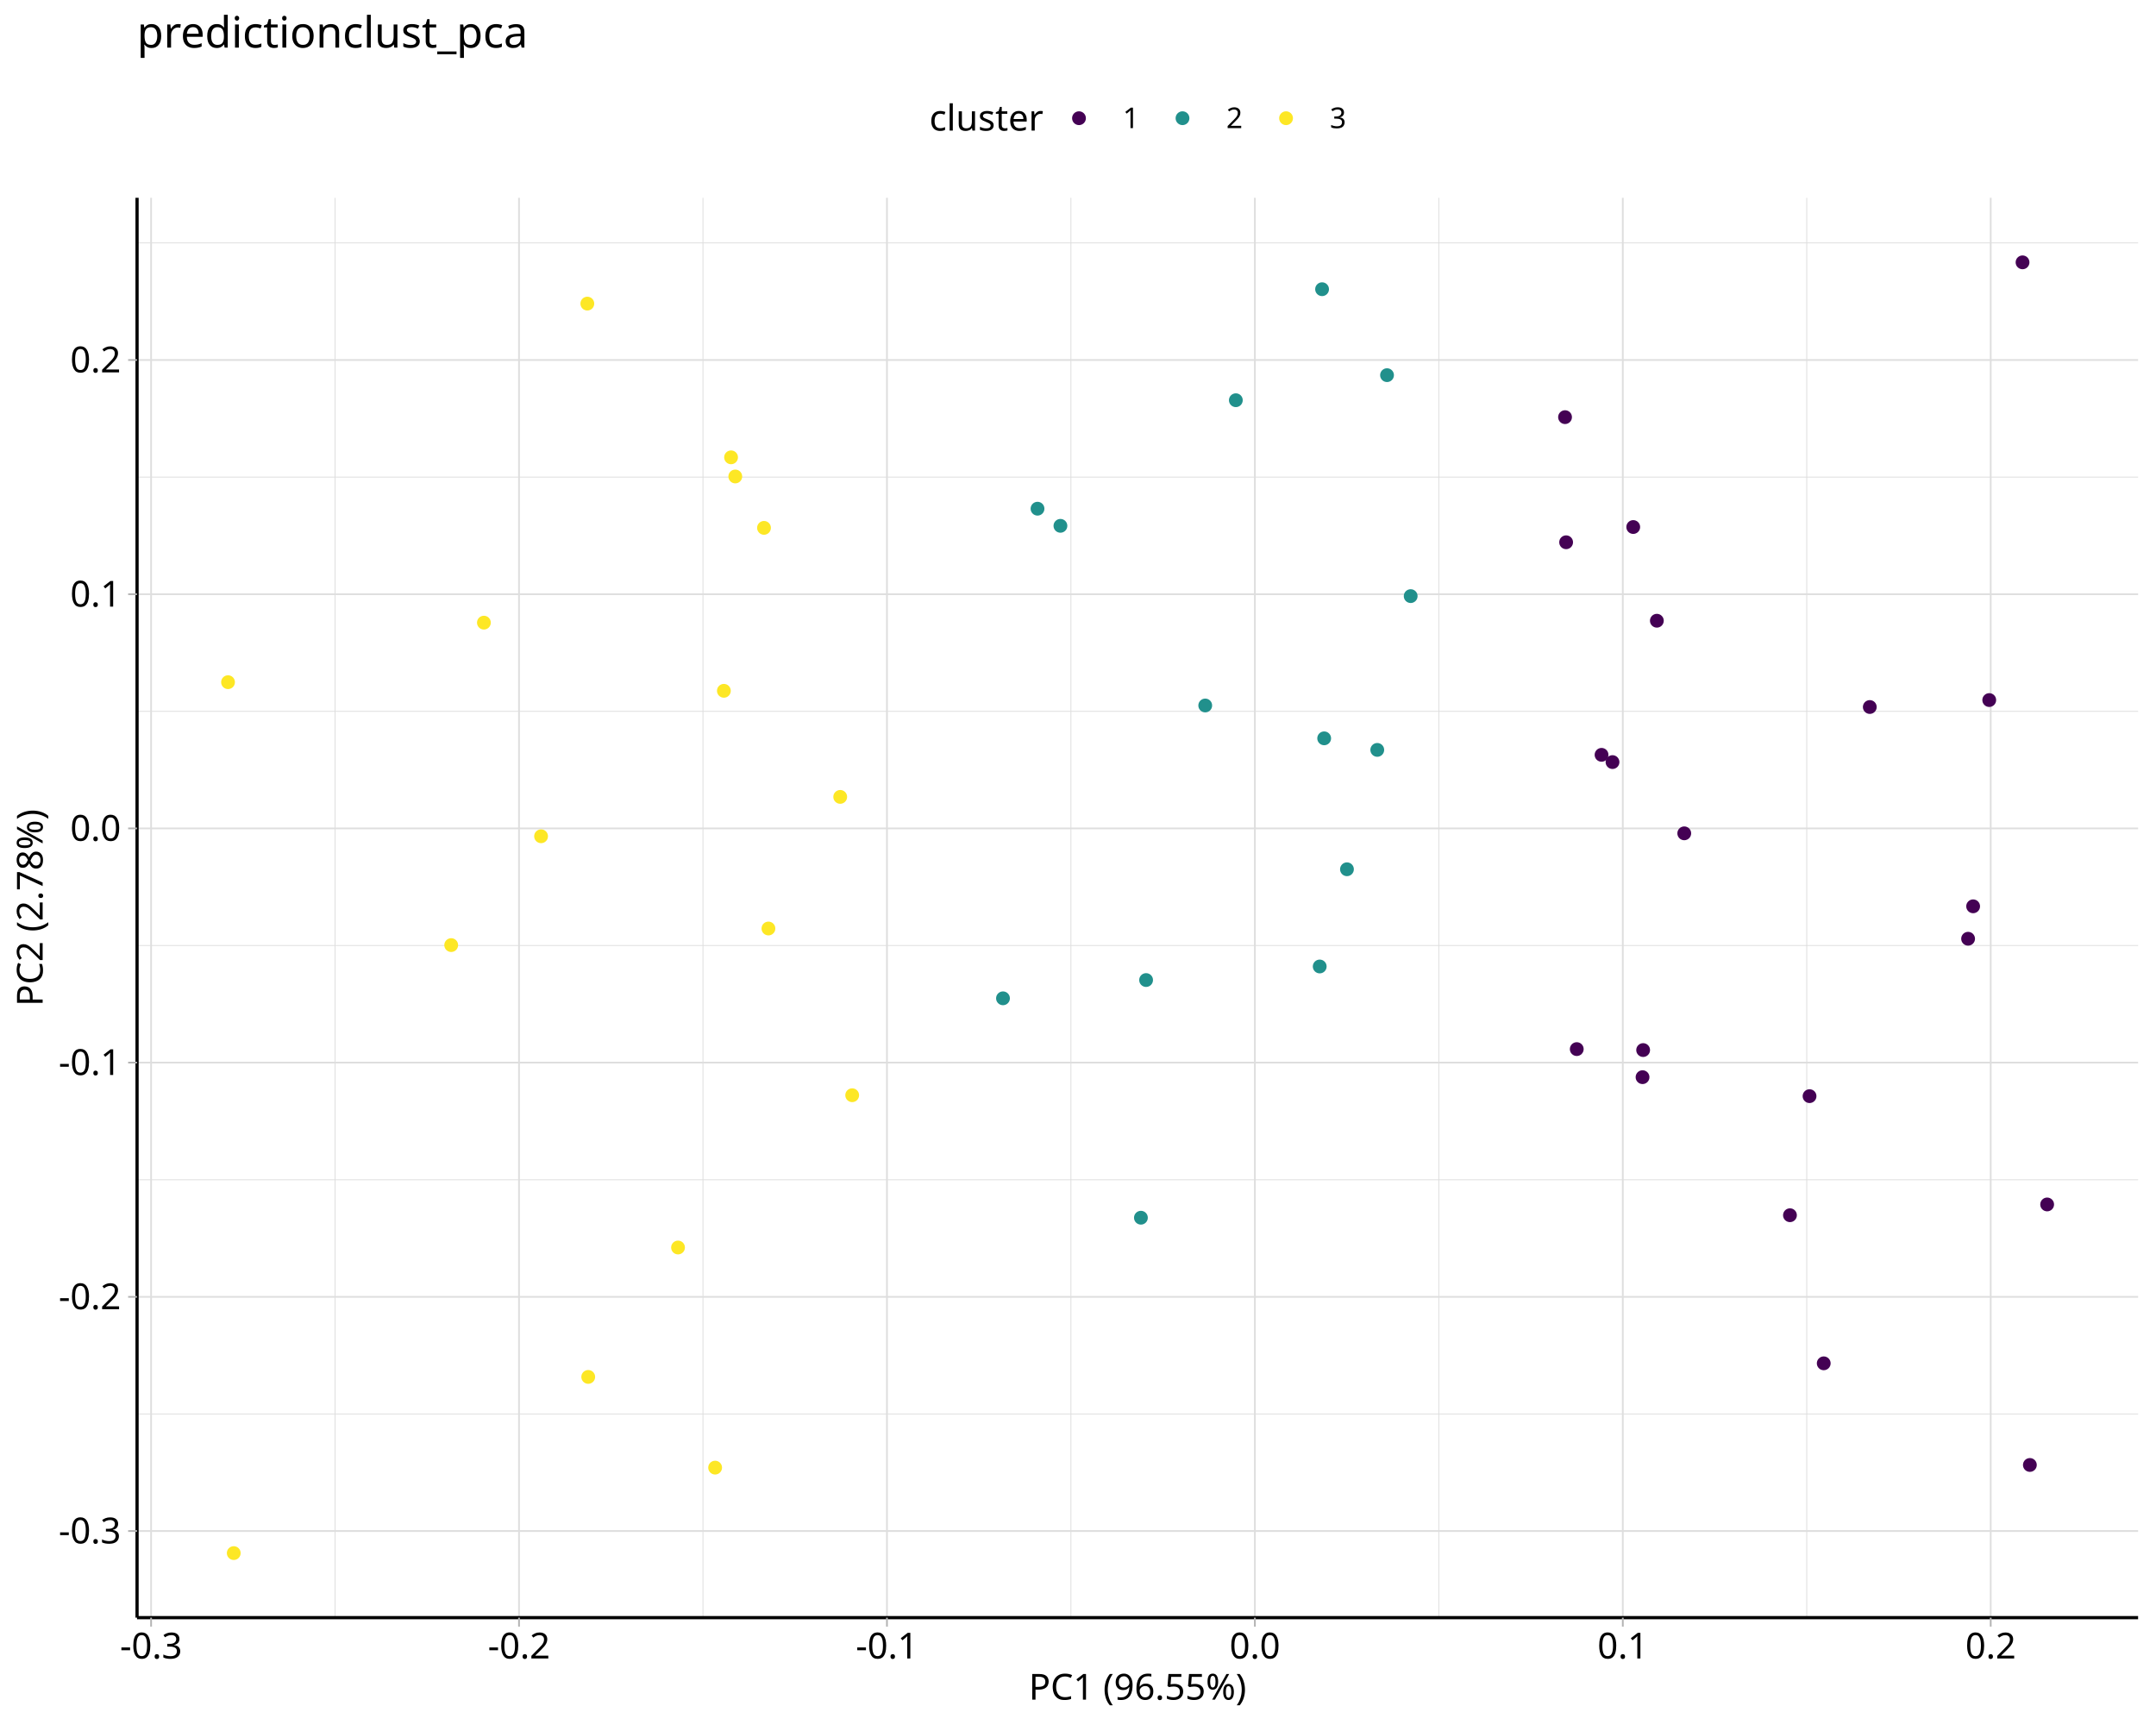
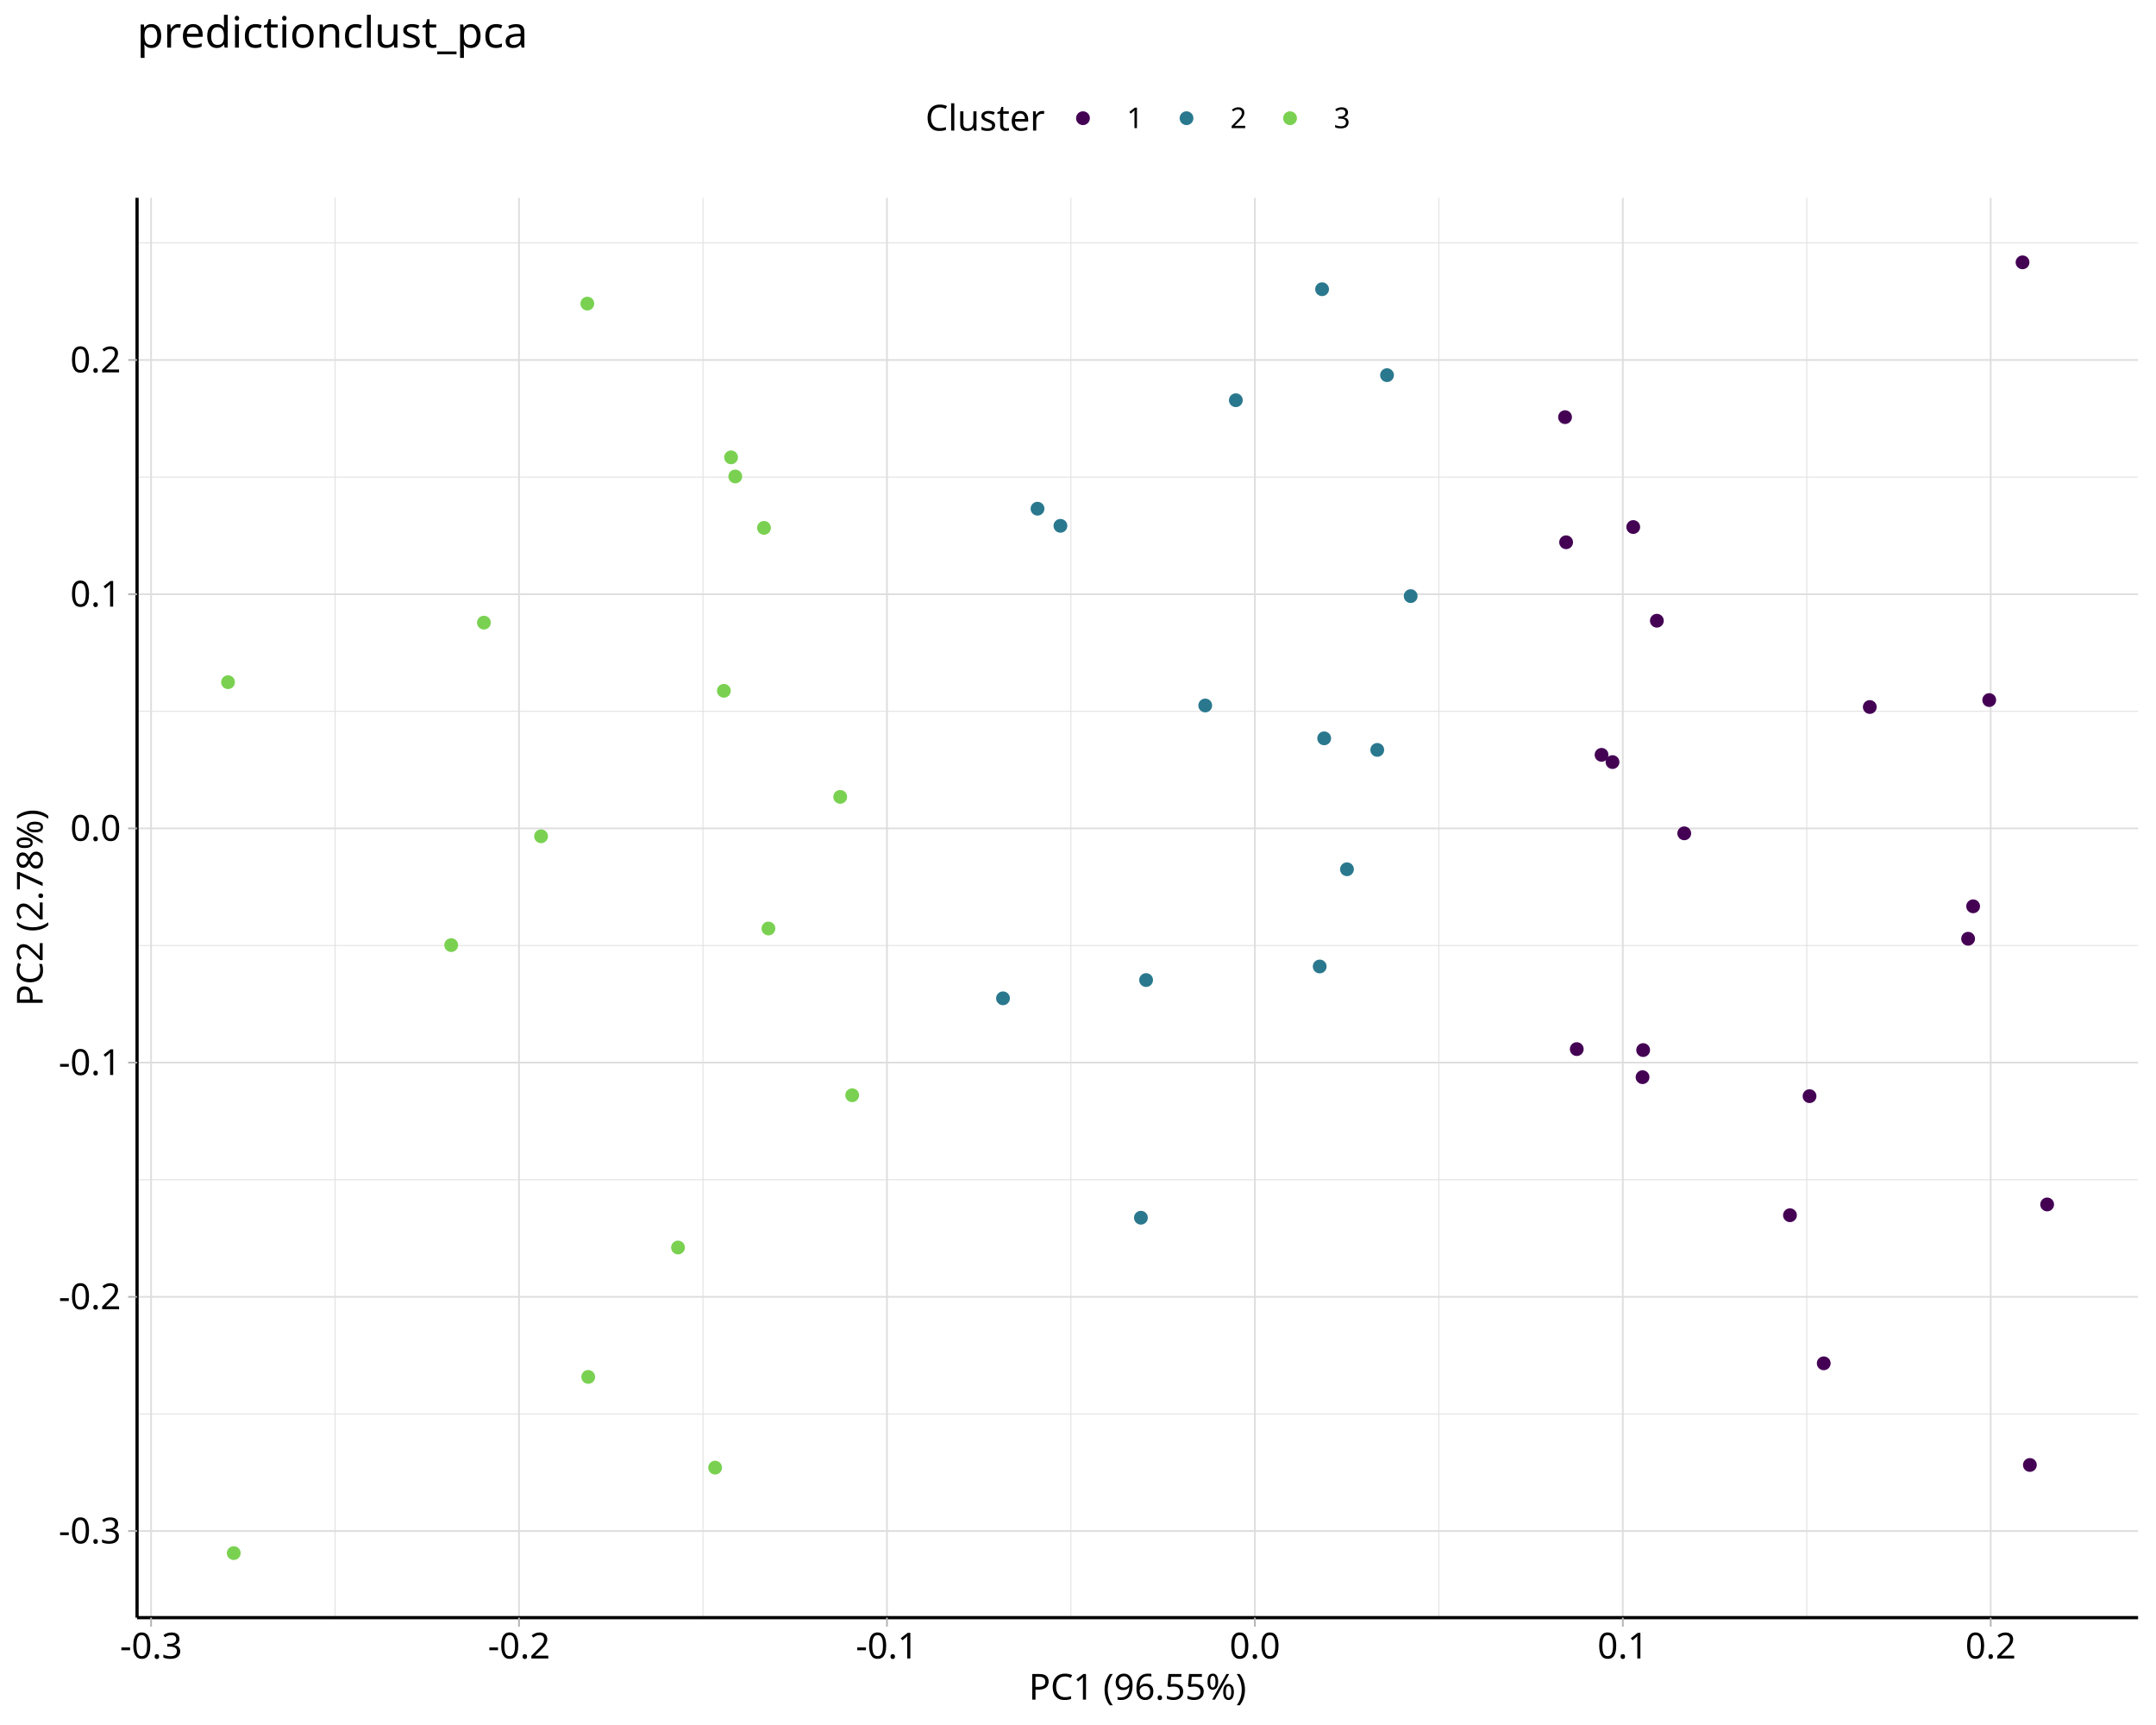
<svg xmlns="http://www.w3.org/2000/svg" class="svglite" data-engine-version="2.0" width="720.00pt" height="576.00pt" viewBox="0 0 720.00 576.00">
  <defs>
    <style type="text/css">
    .svglite line, .svglite polyline, .svglite polygon, .svglite path, .svglite rect, .svglite circle {
      fill: none;
      stroke: #000000;
      stroke-linecap: round;
      stroke-linejoin: round;
      stroke-miterlimit: 10.00;
    }
  </style>
  </defs>
  <rect width="100%" height="100%" style="stroke: none; fill: #FFFFFF;" />
  <defs>
    <clipPath id="cpMC4wMHw3MjAuMDB8MC4wMHw1NzYuMDA=">
      <rect x="0.00" y="0.00" width="720.00" height="576.00" />
    </clipPath>
  </defs>
  <g clip-path="url(#cpMC4wMHw3MjAuMDB8MC4wMHw1NzYuMDA=)">
    <rect x="0.00" y="0.00" width="720.00" height="576.00" style="stroke-width: 1.16; stroke: #FFFFFF; fill: #FFFFFF;" />
  </g>
  <defs>
    <clipPath id="cpNDUuNzd8NzE0LjAyfDY2LjA1fDU0MC4xNQ==">
      <rect x="45.77" y="66.05" width="668.25" height="474.11" />
    </clipPath>
  </defs>
  <g clip-path="url(#cpNDUuNzd8NzE0LjAyfDY2LjA1fDU0MC4xNQ==)">
    <rect x="45.77" y="66.05" width="668.25" height="474.11" style="stroke-width: 1.16; stroke: none; fill: #FFFFFF;" />
    <polyline points="45.77,472.13 714.02,472.13 " style="stroke-width: 0.29; stroke: #DEDEDE; stroke-linecap: butt;" />
    <polyline points="45.77,393.93 714.02,393.93 " style="stroke-width: 0.29; stroke: #DEDEDE; stroke-linecap: butt;" />
    <polyline points="45.77,315.72 714.02,315.72 " style="stroke-width: 0.29; stroke: #DEDEDE; stroke-linecap: butt;" />
    <polyline points="45.77,237.52 714.02,237.52 " style="stroke-width: 0.29; stroke: #DEDEDE; stroke-linecap: butt;" />
    <polyline points="45.77,159.32 714.02,159.32 " style="stroke-width: 0.29; stroke: #DEDEDE; stroke-linecap: butt;" />
    <polyline points="45.77,81.11 714.02,81.11 " style="stroke-width: 0.29; stroke: #DEDEDE; stroke-linecap: butt;" />
    <polyline points="111.89,540.15 111.89,66.05 " style="stroke-width: 0.29; stroke: #DEDEDE; stroke-linecap: butt;" />
    <polyline points="234.76,540.15 234.76,66.05 " style="stroke-width: 0.29; stroke: #DEDEDE; stroke-linecap: butt;" />
    <polyline points="357.63,540.15 357.63,66.05 " style="stroke-width: 0.29; stroke: #DEDEDE; stroke-linecap: butt;" />
    <polyline points="480.50,540.15 480.50,66.05 " style="stroke-width: 0.29; stroke: #DEDEDE; stroke-linecap: butt;" />
    <polyline points="603.37,540.15 603.37,66.05 " style="stroke-width: 0.29; stroke: #DEDEDE; stroke-linecap: butt;" />
    <polyline points="45.77,511.23 714.02,511.23 " style="stroke-width: 0.58; stroke: #DEDEDE; stroke-linecap: butt;" />
    <polyline points="45.77,433.03 714.02,433.03 " style="stroke-width: 0.58; stroke: #DEDEDE; stroke-linecap: butt;" />
    <polyline points="45.77,354.82 714.02,354.82 " style="stroke-width: 0.58; stroke: #DEDEDE; stroke-linecap: butt;" />
    <polyline points="45.77,276.62 714.02,276.62 " style="stroke-width: 0.58; stroke: #DEDEDE; stroke-linecap: butt;" />
    <polyline points="45.77,198.42 714.02,198.42 " style="stroke-width: 0.58; stroke: #DEDEDE; stroke-linecap: butt;" />
    <polyline points="45.77,120.21 714.02,120.21 " style="stroke-width: 0.58; stroke: #DEDEDE; stroke-linecap: butt;" />
    <polyline points="50.46,540.15 50.46,66.05 " style="stroke-width: 0.58; stroke: #DEDEDE; stroke-linecap: butt;" />
    <polyline points="173.33,540.15 173.33,66.05 " style="stroke-width: 0.58; stroke: #DEDEDE; stroke-linecap: butt;" />
    <polyline points="296.20,540.15 296.20,66.05 " style="stroke-width: 0.58; stroke: #DEDEDE; stroke-linecap: butt;" />
    <polyline points="419.07,540.15 419.07,66.05 " style="stroke-width: 0.58; stroke: #DEDEDE; stroke-linecap: butt;" />
    <polyline points="541.94,540.15 541.94,66.05 " style="stroke-width: 0.58; stroke: #DEDEDE; stroke-linecap: butt;" />
    <polyline points="664.80,540.15 664.80,66.05 " style="stroke-width: 0.58; stroke: #DEDEDE; stroke-linecap: butt;" />
-     <circle cx="284.59" cy="365.71" r="1.95" style="stroke-width: 0.71; stroke: #FDE725; fill: #FDE725;" />
-     <circle cx="226.43" cy="416.56" r="1.95" style="stroke-width: 0.71; stroke: #FDE725; fill: #FDE725;" />
-     <circle cx="161.60" cy="207.91" r="1.95" style="stroke-width: 0.71; stroke: #FDE725; fill: #FDE725;" />
-     <circle cx="381.01" cy="406.61" r="1.95" style="stroke-width: 0.71; stroke: #21908C; fill: #21908C;" />
-     <circle cx="196.14" cy="101.38" r="1.95" style="stroke-width: 0.71; stroke: #FDE725; fill: #FDE725;" />
-     <circle cx="346.48" cy="169.86" r="1.95" style="stroke-width: 0.71; stroke: #21908C; fill: #21908C;" />
+     <circle cx="284.59" cy="365.71" r="1.95" style="stroke-width: 0.71; stroke: #7AD151; fill: #7AD151;" />
+     <circle cx="226.43" cy="416.56" r="1.95" style="stroke-width: 0.71; stroke: #7AD151; fill: #7AD151;" />
+     <circle cx="161.60" cy="207.91" r="1.95" style="stroke-width: 0.71; stroke: #7AD151; fill: #7AD151;" />
+     <circle cx="381.01" cy="406.61" r="1.95" style="stroke-width: 0.71; stroke: #2A788E; fill: #2A788E;" />
+     <circle cx="196.14" cy="101.38" r="1.95" style="stroke-width: 0.71; stroke: #7AD151; fill: #7AD151;" />
+     <circle cx="346.48" cy="169.86" r="1.95" style="stroke-width: 0.71; stroke: #2A788E; fill: #2A788E;" />
    <circle cx="545.42" cy="175.98" r="1.95" style="stroke-width: 0.71; stroke: #440154; fill: #440154;" />
-     <circle cx="280.59" cy="266.09" r="1.95" style="stroke-width: 0.71; stroke: #FDE725; fill: #FDE725;" />
-     <circle cx="76.15" cy="227.79" r="1.95" style="stroke-width: 0.71; stroke: #FDE725; fill: #FDE725;" />
-     <circle cx="334.95" cy="333.35" r="1.95" style="stroke-width: 0.71; stroke: #21908C; fill: #21908C;" />
+     <circle cx="280.59" cy="266.09" r="1.95" style="stroke-width: 0.71; stroke: #7AD151; fill: #7AD151;" />
+     <circle cx="76.15" cy="227.79" r="1.95" style="stroke-width: 0.71; stroke: #7AD151; fill: #7AD151;" />
+     <circle cx="334.95" cy="333.35" r="1.95" style="stroke-width: 0.71; stroke: #2A788E; fill: #2A788E;" />
    <circle cx="675.43" cy="87.60" r="1.95" style="stroke-width: 0.71; stroke: #440154; fill: #440154;" />
    <circle cx="526.56" cy="350.31" r="1.95" style="stroke-width: 0.71; stroke: #440154; fill: #440154;" />
-     <circle cx="255.14" cy="176.26" r="1.95" style="stroke-width: 0.71; stroke: #FDE725; fill: #FDE725;" />
+     <circle cx="255.14" cy="176.26" r="1.95" style="stroke-width: 0.71; stroke: #7AD151; fill: #7AD151;" />
    <circle cx="538.50" cy="254.47" r="1.95" style="stroke-width: 0.71; stroke: #440154; fill: #440154;" />
    <circle cx="658.93" cy="302.63" r="1.95" style="stroke-width: 0.71; stroke: #440154; fill: #440154;" />
    <circle cx="534.84" cy="252.05" r="1.95" style="stroke-width: 0.71; stroke: #440154; fill: #440154;" />
    <circle cx="548.53" cy="359.68" r="1.95" style="stroke-width: 0.71; stroke: #440154; fill: #440154;" />
-     <circle cx="256.62" cy="310.04" r="1.95" style="stroke-width: 0.71; stroke: #FDE725; fill: #FDE725;" />
+     <circle cx="256.62" cy="310.04" r="1.95" style="stroke-width: 0.71; stroke: #7AD151; fill: #7AD151;" />
    <circle cx="604.30" cy="366.02" r="1.95" style="stroke-width: 0.71; stroke: #440154; fill: #440154;" />
-     <circle cx="150.68" cy="315.58" r="1.95" style="stroke-width: 0.71; stroke: #FDE725; fill: #FDE725;" />
-     <circle cx="463.20" cy="125.27" r="1.95" style="stroke-width: 0.71; stroke: #21908C; fill: #21908C;" />
-     <circle cx="241.74" cy="230.67" r="1.95" style="stroke-width: 0.71; stroke: #FDE725; fill: #FDE725;" />
+     <circle cx="150.68" cy="315.58" r="1.95" style="stroke-width: 0.71; stroke: #7AD151; fill: #7AD151;" />
+     <circle cx="463.20" cy="125.27" r="1.95" style="stroke-width: 0.71; stroke: #2A788E; fill: #2A788E;" />
+     <circle cx="241.74" cy="230.67" r="1.95" style="stroke-width: 0.71; stroke: #7AD151; fill: #7AD151;" />
    <circle cx="624.42" cy="236.08" r="1.95" style="stroke-width: 0.71; stroke: #440154; fill: #440154;" />
-     <circle cx="238.82" cy="490.06" r="1.95" style="stroke-width: 0.71; stroke: #FDE725; fill: #FDE725;" />
-     <circle cx="402.49" cy="235.57" r="1.95" style="stroke-width: 0.71; stroke: #21908C; fill: #21908C;" />
+     <circle cx="238.82" cy="490.06" r="1.95" style="stroke-width: 0.71; stroke: #7AD151; fill: #7AD151;" />
+     <circle cx="402.49" cy="235.57" r="1.95" style="stroke-width: 0.71; stroke: #2A788E; fill: #2A788E;" />
    <circle cx="548.73" cy="350.63" r="1.95" style="stroke-width: 0.71; stroke: #440154; fill: #440154;" />
    <circle cx="562.46" cy="278.26" r="1.95" style="stroke-width: 0.71; stroke: #440154; fill: #440154;" />
-     <circle cx="245.55" cy="159.10" r="1.95" style="stroke-width: 0.71; stroke: #FDE725; fill: #FDE725;" />
+     <circle cx="245.55" cy="159.10" r="1.95" style="stroke-width: 0.71; stroke: #7AD151; fill: #7AD151;" />
    <circle cx="657.25" cy="313.46" r="1.95" style="stroke-width: 0.71; stroke: #440154; fill: #440154;" />
-     <circle cx="441.51" cy="96.57" r="1.95" style="stroke-width: 0.71; stroke: #21908C; fill: #21908C;" />
-     <circle cx="180.69" cy="279.24" r="1.95" style="stroke-width: 0.71; stroke: #FDE725; fill: #FDE725;" />
-     <circle cx="244.14" cy="152.71" r="1.95" style="stroke-width: 0.71; stroke: #FDE725; fill: #FDE725;" />
-     <circle cx="78.06" cy="518.60" r="1.95" style="stroke-width: 0.71; stroke: #FDE725; fill: #FDE725;" />
+     <circle cx="441.51" cy="96.57" r="1.95" style="stroke-width: 0.71; stroke: #2A788E; fill: #2A788E;" />
+     <circle cx="180.69" cy="279.24" r="1.95" style="stroke-width: 0.71; stroke: #7AD151; fill: #7AD151;" />
+     <circle cx="244.14" cy="152.71" r="1.95" style="stroke-width: 0.71; stroke: #7AD151; fill: #7AD151;" />
+     <circle cx="78.06" cy="518.60" r="1.95" style="stroke-width: 0.71; stroke: #7AD151; fill: #7AD151;" />
    <circle cx="683.65" cy="402.18" r="1.95" style="stroke-width: 0.71; stroke: #440154; fill: #440154;" />
    <circle cx="523.01" cy="181.07" r="1.95" style="stroke-width: 0.71; stroke: #440154; fill: #440154;" />
-     <circle cx="459.94" cy="250.40" r="1.95" style="stroke-width: 0.71; stroke: #21908C; fill: #21908C;" />
-     <circle cx="442.21" cy="246.54" r="1.95" style="stroke-width: 0.71; stroke: #21908C; fill: #21908C;" />
+     <circle cx="459.94" cy="250.40" r="1.95" style="stroke-width: 0.71; stroke: #2A788E; fill: #2A788E;" />
+     <circle cx="442.21" cy="246.54" r="1.95" style="stroke-width: 0.71; stroke: #2A788E; fill: #2A788E;" />
    <circle cx="553.31" cy="207.27" r="1.95" style="stroke-width: 0.71; stroke: #440154; fill: #440154;" />
-     <circle cx="412.71" cy="133.64" r="1.95" style="stroke-width: 0.71; stroke: #21908C; fill: #21908C;" />
-     <circle cx="196.44" cy="459.77" r="1.95" style="stroke-width: 0.71; stroke: #FDE725; fill: #FDE725;" />
+     <circle cx="412.71" cy="133.64" r="1.95" style="stroke-width: 0.71; stroke: #2A788E; fill: #2A788E;" />
+     <circle cx="196.44" cy="459.77" r="1.95" style="stroke-width: 0.71; stroke: #7AD151; fill: #7AD151;" />
    <circle cx="597.76" cy="405.78" r="1.95" style="stroke-width: 0.71; stroke: #440154; fill: #440154;" />
-     <circle cx="382.74" cy="327.25" r="1.95" style="stroke-width: 0.71; stroke: #21908C; fill: #21908C;" />
-     <circle cx="354.13" cy="175.58" r="1.95" style="stroke-width: 0.71; stroke: #21908C; fill: #21908C;" />
+     <circle cx="382.74" cy="327.25" r="1.95" style="stroke-width: 0.71; stroke: #2A788E; fill: #2A788E;" />
+     <circle cx="354.13" cy="175.58" r="1.95" style="stroke-width: 0.71; stroke: #2A788E; fill: #2A788E;" />
    <circle cx="522.65" cy="139.29" r="1.95" style="stroke-width: 0.71; stroke: #440154; fill: #440154;" />
    <circle cx="677.88" cy="489.17" r="1.95" style="stroke-width: 0.71; stroke: #440154; fill: #440154;" />
-     <circle cx="449.82" cy="290.26" r="1.95" style="stroke-width: 0.71; stroke: #21908C; fill: #21908C;" />
-     <circle cx="471.10" cy="199.05" r="1.95" style="stroke-width: 0.71; stroke: #21908C; fill: #21908C;" />
+     <circle cx="449.82" cy="290.26" r="1.95" style="stroke-width: 0.71; stroke: #2A788E; fill: #2A788E;" />
+     <circle cx="471.10" cy="199.05" r="1.95" style="stroke-width: 0.71; stroke: #2A788E; fill: #2A788E;" />
    <circle cx="609.04" cy="455.23" r="1.95" style="stroke-width: 0.71; stroke: #440154; fill: #440154;" />
    <circle cx="664.31" cy="233.76" r="1.95" style="stroke-width: 0.71; stroke: #440154; fill: #440154;" />
-     <circle cx="440.72" cy="322.72" r="1.95" style="stroke-width: 0.71; stroke: #21908C; fill: #21908C;" />
+     <circle cx="440.72" cy="322.72" r="1.95" style="stroke-width: 0.71; stroke: #2A788E; fill: #2A788E;" />
  </g>
  <g clip-path="url(#cpMC4wMHw3MjAuMDB8MC4wMHw1NzYuMDA=)">
    <polyline points="45.77,540.15 45.77,66.05 " style="stroke-width: 1.07; stroke-linecap: butt;" />
    <text x="40.39" y="515.36" text-anchor="end" style="font-size: 12.00px; font-family: sans;" textLength="20.68px" lengthAdjust="spacingAndGlyphs">-0.3</text>
    <text x="40.39" y="437.16" text-anchor="end" style="font-size: 12.00px; font-family: sans;" textLength="20.68px" lengthAdjust="spacingAndGlyphs">-0.2</text>
    <text x="40.39" y="358.95" text-anchor="end" style="font-size: 12.00px; font-family: sans;" textLength="20.68px" lengthAdjust="spacingAndGlyphs">-0.1</text>
    <text x="40.39" y="280.75" text-anchor="end" style="font-size: 12.00px; font-family: sans;" textLength="16.68px" lengthAdjust="spacingAndGlyphs">0.0</text>
    <text x="40.39" y="202.55" text-anchor="end" style="font-size: 12.00px; font-family: sans;" textLength="16.68px" lengthAdjust="spacingAndGlyphs">0.1</text>
    <text x="40.39" y="124.34" text-anchor="end" style="font-size: 12.00px; font-family: sans;" textLength="16.68px" lengthAdjust="spacingAndGlyphs">0.2</text>
    <polyline points="42.79,511.23 45.77,511.23 " style="stroke-width: 0.58; stroke: #B3B3B3; stroke-linecap: butt;" />
    <polyline points="42.79,433.03 45.77,433.03 " style="stroke-width: 0.58; stroke: #B3B3B3; stroke-linecap: butt;" />
    <polyline points="42.79,354.82 45.77,354.82 " style="stroke-width: 0.58; stroke: #B3B3B3; stroke-linecap: butt;" />
    <polyline points="42.79,276.62 45.77,276.62 " style="stroke-width: 0.58; stroke: #B3B3B3; stroke-linecap: butt;" />
    <polyline points="42.79,198.42 45.77,198.42 " style="stroke-width: 0.58; stroke: #B3B3B3; stroke-linecap: butt;" />
    <polyline points="42.79,120.21 45.77,120.21 " style="stroke-width: 0.58; stroke: #B3B3B3; stroke-linecap: butt;" />
    <polyline points="45.77,540.15 714.02,540.15 " style="stroke-width: 1.07; stroke-linecap: butt;" />
    <polyline points="50.46,543.14 50.46,540.15 " style="stroke-width: 0.58; stroke: #B3B3B3; stroke-linecap: butt;" />
    <polyline points="173.33,543.14 173.33,540.15 " style="stroke-width: 0.58; stroke: #B3B3B3; stroke-linecap: butt;" />
    <polyline points="296.20,543.14 296.20,540.15 " style="stroke-width: 0.58; stroke: #B3B3B3; stroke-linecap: butt;" />
    <polyline points="419.07,543.14 419.07,540.15 " style="stroke-width: 0.58; stroke: #B3B3B3; stroke-linecap: butt;" />
    <polyline points="541.94,543.14 541.94,540.15 " style="stroke-width: 0.58; stroke: #B3B3B3; stroke-linecap: butt;" />
    <polyline points="664.80,543.14 664.80,540.15 " style="stroke-width: 0.58; stroke: #B3B3B3; stroke-linecap: butt;" />
    <text x="50.46" y="553.79" text-anchor="middle" style="font-size: 12.00px; font-family: sans;" textLength="20.68px" lengthAdjust="spacingAndGlyphs">-0.3</text>
    <text x="173.33" y="553.79" text-anchor="middle" style="font-size: 12.00px; font-family: sans;" textLength="20.68px" lengthAdjust="spacingAndGlyphs">-0.2</text>
    <text x="296.20" y="553.79" text-anchor="middle" style="font-size: 12.00px; font-family: sans;" textLength="20.68px" lengthAdjust="spacingAndGlyphs">-0.1</text>
    <text x="419.07" y="553.79" text-anchor="middle" style="font-size: 12.00px; font-family: sans;" textLength="16.68px" lengthAdjust="spacingAndGlyphs">0.0</text>
    <text x="541.94" y="553.79" text-anchor="middle" style="font-size: 12.00px; font-family: sans;" textLength="16.68px" lengthAdjust="spacingAndGlyphs">0.1</text>
    <text x="664.80" y="553.79" text-anchor="middle" style="font-size: 12.00px; font-family: sans;" textLength="16.68px" lengthAdjust="spacingAndGlyphs">0.2</text>
    <text x="379.90" y="567.53" text-anchor="middle" style="font-size: 12.00px; font-family: sans;" textLength="75.38px" lengthAdjust="spacingAndGlyphs">PC1 (96.55%)</text>
    <text transform="translate(14.24,303.10) rotate(-90)" text-anchor="middle" style="font-size: 12.00px; font-family: sans;" textLength="68.70px" lengthAdjust="spacingAndGlyphs">PC2 (2.78%)</text>
-     <rect x="304.38" y="24.85" width="151.03" height="29.24" style="stroke-width: 1.16; stroke: none; fill: #FFFFFF;" />
-     <text x="310.36" y="43.60" style="font-size: 12.00px; font-family: sans;" textLength="35.35px" lengthAdjust="spacingAndGlyphs">cluster</text>
-     <circle cx="360.33" cy="39.47" r="1.95" style="stroke-width: 0.71; stroke: #440154; fill: #440154;" />
-     <circle cx="394.90" cy="39.47" r="1.95" style="stroke-width: 0.71; stroke: #21908C; fill: #21908C;" />
-     <circle cx="429.48" cy="39.47" r="1.95" style="stroke-width: 0.71; stroke: #FDE725; fill: #FDE725;" />
-     <text x="374.95" y="42.78" style="font-size: 9.60px; font-family: sans;" textLength="5.34px" lengthAdjust="spacingAndGlyphs">1</text>
-     <text x="409.52" y="42.78" style="font-size: 9.60px; font-family: sans;" textLength="5.34px" lengthAdjust="spacingAndGlyphs">2</text>
-     <text x="444.10" y="42.78" style="font-size: 9.60px; font-family: sans;" textLength="5.34px" lengthAdjust="spacingAndGlyphs">3</text>
+     <rect x="303.05" y="24.85" width="153.70" height="29.24" style="stroke-width: 1.16; stroke: none; fill: #FFFFFF;" />
+     <text x="309.03" y="43.60" style="font-size: 12.00px; font-family: sans;" textLength="38.02px" lengthAdjust="spacingAndGlyphs">Cluster</text>
+     <circle cx="361.66" cy="39.47" r="1.95" style="stroke-width: 0.71; stroke: #440154; fill: #440154;" />
+     <circle cx="396.24" cy="39.47" r="1.95" style="stroke-width: 0.71; stroke: #2A788E; fill: #2A788E;" />
+     <circle cx="430.81" cy="39.47" r="1.95" style="stroke-width: 0.71; stroke: #7AD151; fill: #7AD151;" />
+     <text x="376.28" y="42.78" style="font-size: 9.60px; font-family: sans;" textLength="5.34px" lengthAdjust="spacingAndGlyphs">1</text>
+     <text x="410.85" y="42.78" style="font-size: 9.60px; font-family: sans;" textLength="5.34px" lengthAdjust="spacingAndGlyphs">2</text>
+     <text x="445.43" y="42.78" style="font-size: 9.60px; font-family: sans;" textLength="5.34px" lengthAdjust="spacingAndGlyphs">3</text>
    <text x="45.77" y="15.89" style="font-size: 14.40px; font-family: sans;" textLength="123.29px" lengthAdjust="spacingAndGlyphs">predictionclust_pca</text>
  </g>
</svg>
